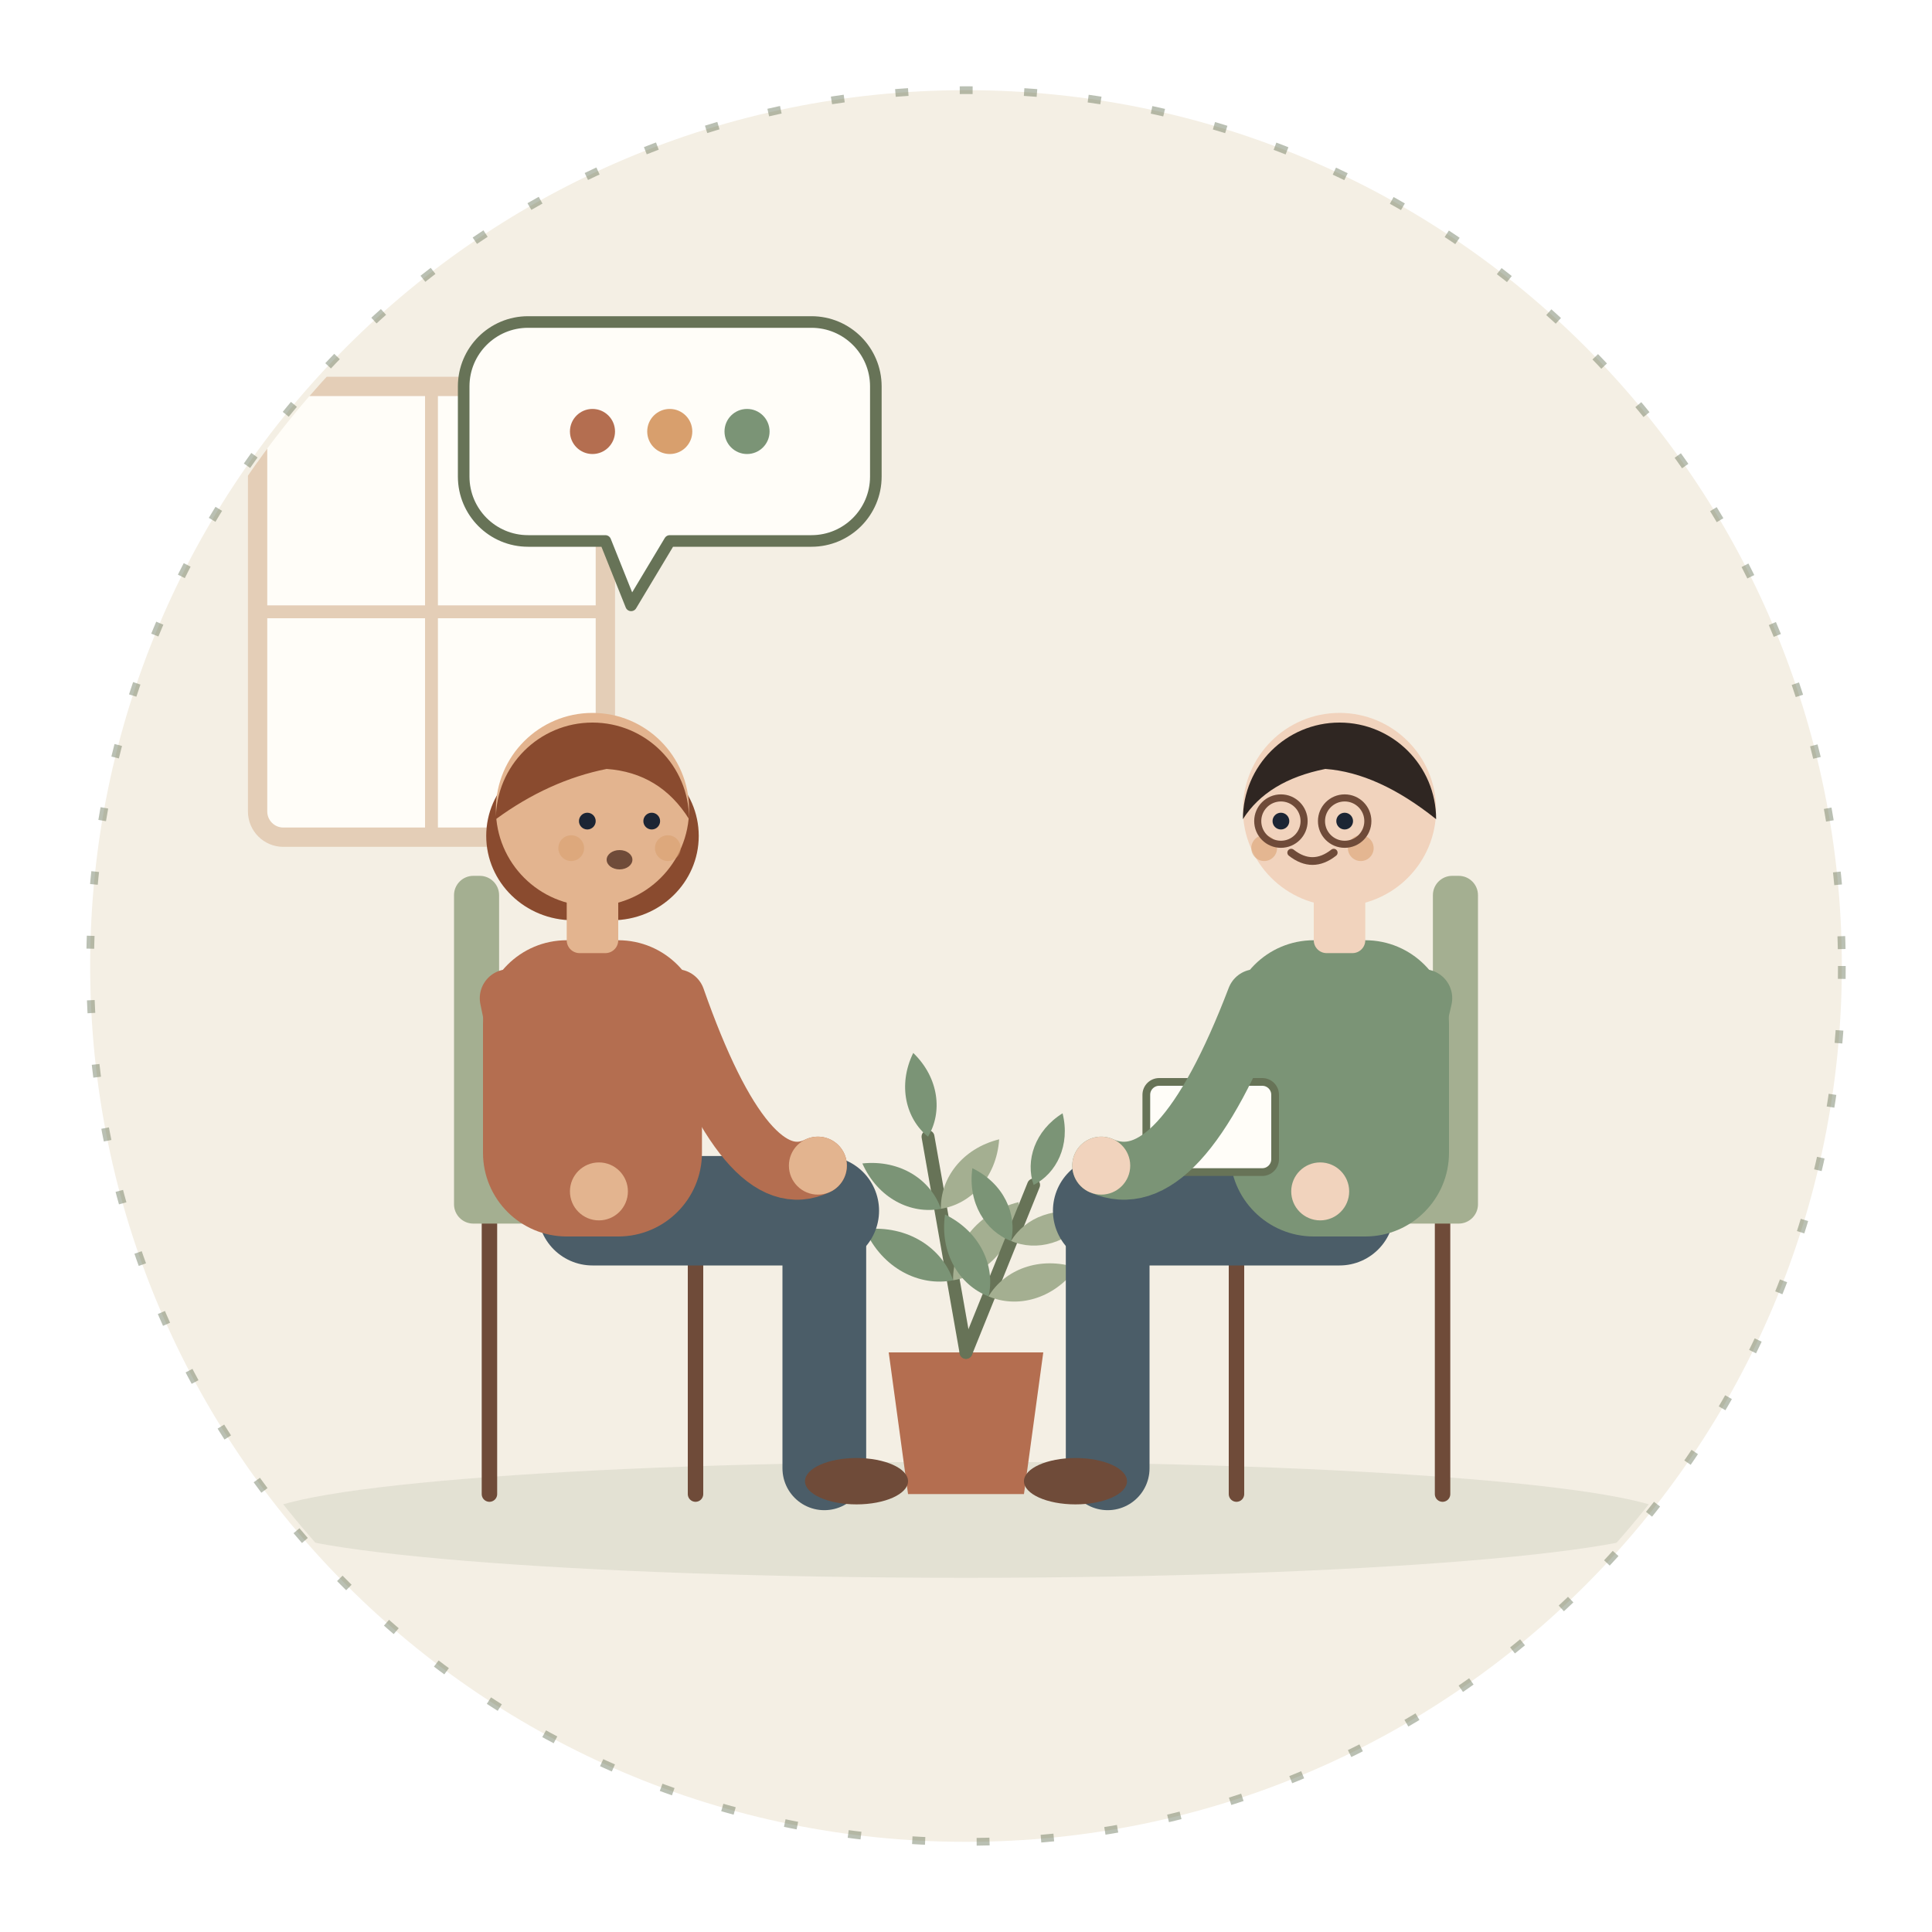
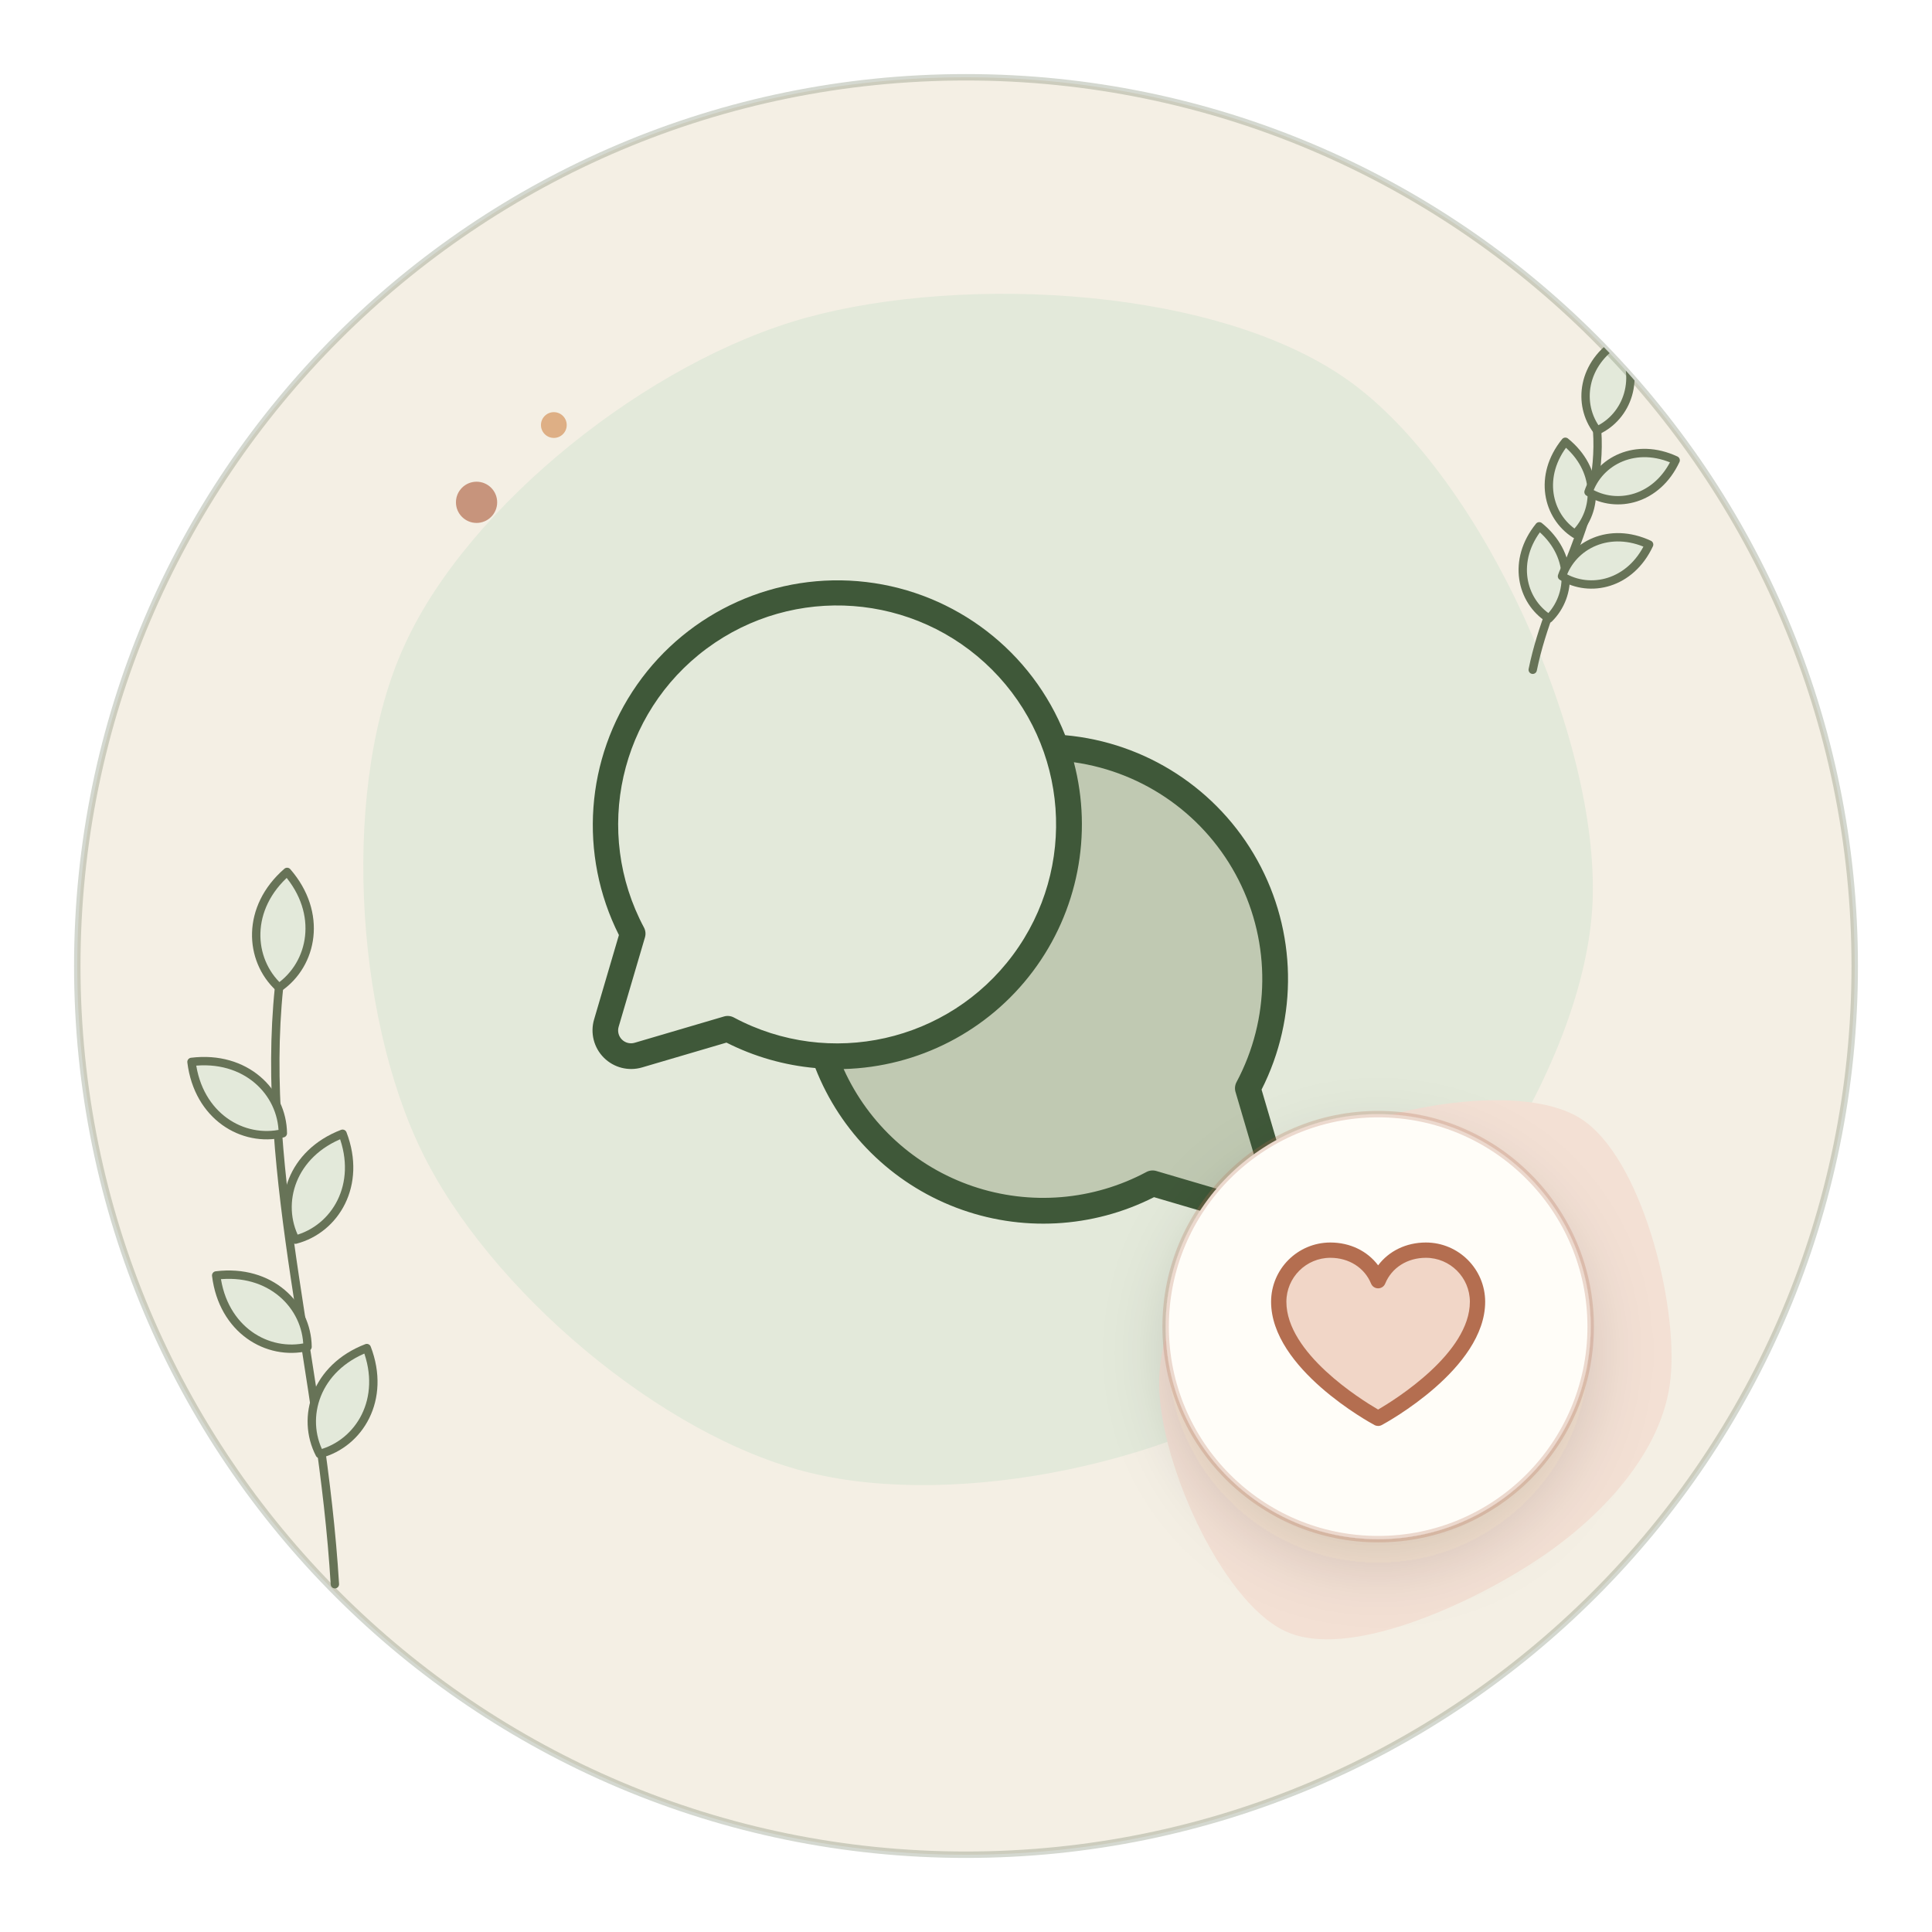
- <svg xmlns="http://www.w3.org/2000/svg" viewBox="0 0 300 300" width="300" height="300" role="img" aria-label="Una sesión de psicología: dos personas sentadas conversando">
-   <circle cx="150" cy="150" r="136" fill="#f4efe4" />
-   <circle cx="150" cy="150" r="136" fill="none" stroke="#677357" stroke-width="1.2" stroke-dasharray="2 8" opacity=".45" />
-   <clipPath id="disco">
-     <circle cx="150" cy="150" r="135" />
-   </clipPath>
+ <svg xmlns="http://www.w3.org/2000/svg" viewBox="0 0 300 300" width="300" height="300" role="img" aria-label="Ilustración de psicología: globos de diálogo y un corazón">
+   <defs>
+     <filter id="sombra" x="-40%" y="-40%" width="180%" height="180%">
+       <feDropShadow dx="0" dy="4" stdDeviation="5" flood-color="#2c2a22" flood-opacity=".14" />
+     </filter>
+     <clipPath id="disco">
+       <circle cx="150" cy="150" r="138" />
+     </clipPath>
+   </defs>
+   <circle cx="150" cy="150" r="138" fill="#f4efe4" />
  <g clip-path="url(#disco)">
-     <ellipse cx="150" cy="236" rx="110" ry="9" fill="#677357" opacity=".12" />
-     <rect x="40.0" y="60.0" width="54.0" height="70.0" rx="4.0" fill="#fffdf8" stroke="#e4ceb7" stroke-width="3" />
-     <path d="M67 60 V130 M40 95 H94" stroke="#e4ceb7" stroke-width="2" fill="none" stroke-linecap="round" stroke-linejoin="round" />
-     <path d="M138.0 210.0 h24.0 l-3 22.0 h-18.0 z" fill="#b46e50" />
-     <path d="M150.0 210.0 L144.1 176.5" stroke="#677357" stroke-width="2" fill="none" stroke-linecap="round" stroke-linejoin="round" />
-     <path d="M0 0 C7 -8 8 -21 0 -32 C-8 -21 -7 -8 0 0 Z" transform="translate(148.0 198.8) rotate(-60) scale(0.495)" fill="#7b9476" opacity="1.0" />
-     <path d="M0 0 C7 -8 8 -21 0 -32 C-8 -21 -7 -8 0 0 Z" transform="translate(148.0 198.8) rotate(40) scale(0.495)" fill="#a4af91" opacity="1.0" />
-     <path d="M0 0 C7 -8 8 -21 0 -32 C-8 -21 -7 -8 0 0 Z" transform="translate(146.1 187.7) rotate(-60) scale(0.44)" fill="#7b9476" opacity="1.0" />
-     <path d="M0 0 C7 -8 8 -21 0 -32 C-8 -21 -7 -8 0 0 Z" transform="translate(146.1 187.7) rotate(40) scale(0.44)" fill="#a4af91" opacity="1.0" />
-     <path d="M0 0 C7 -8 8 -21 0 -32 C-8 -21 -7 -8 0 0 Z" transform="translate(144.1 176.5) rotate(-10) scale(0.4125)" fill="#7b9476" opacity="1.0" />
-     <path d="M150.0 210.0 L160.5 184.0" stroke="#677357" stroke-width="2" fill="none" stroke-linecap="round" stroke-linejoin="round" />
-     <path d="M0 0 C7 -8 8 -21 0 -32 C-8 -21 -7 -8 0 0 Z" transform="translate(153.5 201.3) rotate(-28) scale(0.45)" fill="#7b9476" opacity="1.0" />
-     <path d="M0 0 C7 -8 8 -21 0 -32 C-8 -21 -7 -8 0 0 Z" transform="translate(153.5 201.3) rotate(72) scale(0.45)" fill="#a4af91" opacity="1.0" />
-     <path d="M0 0 C7 -8 8 -21 0 -32 C-8 -21 -7 -8 0 0 Z" transform="translate(157.0 192.7) rotate(-28) scale(0.4)" fill="#7b9476" opacity="1.0" />
-     <path d="M0 0 C7 -8 8 -21 0 -32 C-8 -21 -7 -8 0 0 Z" transform="translate(157.0 192.7) rotate(72) scale(0.4)" fill="#a4af91" opacity="1.0" />
-     <path d="M0 0 C7 -8 8 -21 0 -32 C-8 -21 -7 -8 0 0 Z" transform="translate(160.5 184.0) rotate(22) scale(0.375)" fill="#7b9476" opacity="1.0" />
-     <path d="M76.0 232 V188.0 M108.0 232 V188.0" stroke="#6f4b39" stroke-width="2.4" fill="none" stroke-linecap="round" stroke-linejoin="round" />
-     <rect x="72.0" y="183.0" width="40.0" height="7.0" rx="3.0" fill="#a4af91" />
-     <rect x="70.5" y="136.0" width="7.0" height="54.0" rx="3.0" fill="#a4af91" />
-     <rect x="75.5" y="116.7" width="33.0" height="26.2" rx="13.5" fill="#8a4b2f" />
-     <path d="M92.0 188.0 H128.0" stroke="#4b5d68" stroke-width="17" fill="none" stroke-linecap="round" stroke-linejoin="round" />
-     <path d="M128.0 188.0 V228.0" stroke="#4b5d68" stroke-width="13" fill="none" stroke-linecap="round" stroke-linejoin="round" />
-     <ellipse cx="133.0" cy="230.0" rx="8.0" ry="3.6" fill="#6f4b39" />
-     <rect x="75.0" y="146.0" width="34.0" height="46.0" rx="13.0" fill="#b46e50" />
-     <rect x="88.0" y="138.0" width="8.0" height="10.0" rx="2.0" fill="#e3b48f" />
-     <circle cx="92.0" cy="125.7" r="15.0" fill="#e3b48f" opacity="1.0" />
-     <path d="M77.0 127.2 A15.0 15.0 0 0 1 107.0 127.2 Q102.5 120.0 94.2 119.4 Q85.2 121.2 77.0 127.2 Z" fill="#8a4b2f" />
-     <circle cx="91.2" cy="127.5" r="1.3" fill="#1c2534" opacity="1.0" />
-     <circle cx="101.2" cy="127.5" r="1.3" fill="#1c2534" opacity="1.0" />
-     <ellipse cx="96.2" cy="133.5" rx="2.0" ry="1.5" fill="#6f4b39" />
-     <circle cx="88.7" cy="131.7" r="2.0" fill="#d89f6d" opacity="0.55" />
-     <circle cx="103.7" cy="131.7" r="2.0" fill="#d89f6d" opacity="0.55" />
-     <path d="M79.0 155.0 Q86.0 190.4 93.0 185.0" stroke="#b46e50" stroke-width="9.0" fill="none" stroke-linecap="round" />
-     <circle cx="93.0" cy="185.0" r="4.5" fill="#e3b48f" opacity="1.0" />
-     <path d="M105.0 155.0 Q116.0 186.4 127.0 181.0" stroke="#b46e50" stroke-width="9.0" fill="none" stroke-linecap="round" />
-     <circle cx="127.0" cy="181.0" r="4.5" fill="#e3b48f" opacity="1.0" />
-     <path d="M192.0 232 V188.0 M224.0 232 V188.0" stroke="#6f4b39" stroke-width="2.4" fill="none" stroke-linecap="round" stroke-linejoin="round" />
-     <rect x="188.0" y="183.0" width="40.0" height="7.0" rx="3.0" fill="#a4af91" />
-     <rect x="222.5" y="136.0" width="7.0" height="54.0" rx="3.0" fill="#a4af91" />
-     <path d="M208.0 188.0 H172.0" stroke="#4b5d68" stroke-width="17" fill="none" stroke-linecap="round" stroke-linejoin="round" />
-     <path d="M172.0 188.0 V228.0" stroke="#4b5d68" stroke-width="13" fill="none" stroke-linecap="round" stroke-linejoin="round" />
-     <ellipse cx="167.0" cy="230.0" rx="8.0" ry="3.6" fill="#6f4b39" />
-     <rect x="191.0" y="146.0" width="34.0" height="46.0" rx="13.0" fill="#7b9476" />
-     <rect x="204.0" y="138.0" width="8.0" height="10.0" rx="2.0" fill="#f1d3bd" />
-     <circle cx="208.0" cy="125.7" r="15.0" fill="#f1d3bd" opacity="1.0" />
-     <path d="M193.0 127.2 A15.0 15.0 0 0 1 223.0 127.2 Q214.0 120.0 205.8 119.4 Q196.8 121.2 193.0 127.2 Z" fill="#2f2622" />
-     <circle cx="198.9" cy="127.5" r="1.3" fill="#1c2534" opacity="1.0" />
-     <circle cx="208.8" cy="127.5" r="1.3" fill="#1c2534" opacity="1.0" />
-     <path d="M200.5 132.4 Q203.8 135.0 207.1 132.4" stroke="#6f4b39" stroke-width="1.2" fill="none" stroke-linecap="round" stroke-linejoin="round" />
-     <circle cx="196.3" cy="131.7" r="2.0" fill="#d89f6d" opacity="0.55" />
-     <circle cx="211.3" cy="131.7" r="2.0" fill="#d89f6d" opacity="0.55" />
-     <circle cx="198.9" cy="127.5" r="3.6" fill="none" stroke="#6f4b39" stroke-width="1.1" />
-     <circle cx="208.8" cy="127.5" r="3.6" fill="none" stroke="#6f4b39" stroke-width="1.1" />
-     <rect x="178.0" y="168.0" width="20.0" height="14.0" rx="2.0" fill="#fffdf8" stroke="#677357" stroke-width="1.2" />
-     <path d="M195.0 155.0 Q183.0 186.4 171.0 181.0" stroke="#7b9476" stroke-width="9.0" fill="none" stroke-linecap="round" />
-     <circle cx="171.0" cy="181.0" r="4.5" fill="#f1d3bd" opacity="1.0" />
-     <path d="M221.0 155.0 Q213.0 190.4 205.0 185.0" stroke="#7b9476" stroke-width="9.0" fill="none" stroke-linecap="round" />
-     <circle cx="205.0" cy="185.0" r="4.5" fill="#f1d3bd" opacity="1.0" />
-     <path d="M82 50 h44 a10 10 0 0 1 10 10 v14 a10 10 0 0 1 -10 10 H104 l-6 10 l-4 -10 H82 a10 10 0 0 1 -10 -10 v-14 a10 10 0 0 1 10 -10 z" fill="#fffdf8" stroke="#677357" stroke-width="1.8" stroke-linejoin="round" />
-     <circle cx="92.0" cy="67.0" r="3.5" fill="#b46e50" opacity="1.0" />
-     <circle cx="104.0" cy="67.0" r="3.5" fill="#d89f6d" opacity="1.0" />
-     <circle cx="116.0" cy="67.0" r="3.5" fill="#7b9476" opacity="1.0" />
+     <path d="M247.3 140.0 C246.2 165.5 224.0 197.6 203.8 212.4 C183.5 227.2 148.8 234.3 125.8 228.7 C102.7 223.1 75.9 200.2 65.5 178.8 C55.0 157.3 52.9 121.5 62.9 100.0 C72.8 78.4 100.8 56.0 125.3 49.3 C149.8 42.6 189.8 44.5 210.1 59.6 C230.4 74.7 248.3 114.5 247.3 140.0 Z" fill="#e3e9da" />
+     <path d="M259.4 214.0 C258.3 225.5 248.4 235.9 238.4 242.4 C228.4 249.0 209.1 258.0 199.4 253.2 C189.6 248.5 179.6 226.4 180.0 214.0 C180.4 201.6 190.8 185.6 201.7 178.8 C212.6 172.1 235.7 167.7 245.3 173.6 C254.9 179.5 260.6 202.5 259.4 214.0 Z" fill="#f3e0d4" />
+     <g transform="translate(52 246) rotate(-14) scale(1.0 1.0)" fill="none" stroke="#677357" stroke-width="1.30" stroke-linecap="round" stroke-linejoin="round">
+       <path d="M0 0 C6 -32.2 4 -64.4 14 -92.0" />
+       <path d="M0 0 C5 -4 6 -12 0 -18 C-6 -12 -5 -4 0 0 Z" transform="translate(2.6 -20.2) rotate(38)" fill="#e3e9da" />
+       <path d="M0 0 C5 -4 6 -12 0 -18 C-6 -12 -5 -4 0 0 Z" transform="translate(4.8 -36.8) rotate(-38)" fill="#e3e9da" />
+       <path d="M0 0 C5 -4 6 -12 0 -18 C-6 -12 -5 -4 0 0 Z" transform="translate(7.0 -53.4) rotate(38)" fill="#e3e9da" />
+       <path d="M0 0 C5 -4 6 -12 0 -18 C-6 -12 -5 -4 0 0 Z" transform="translate(9.1 -69.9) rotate(-38)" fill="#e3e9da" />
+       <path d="M0 0 C5 -4 6 -12 0 -18 C-6 -12 -5 -4 0 0 Z" transform="translate(14 -92.0) rotate(18)" fill="#e3e9da" />
+     </g>
+     <g transform="translate(238 104) rotate(32) scale(-0.8 0.8)" fill="none" stroke="#677357" stroke-width="1.62" stroke-linecap="round" stroke-linejoin="round">
+       <path d="M0 0 C6 -16.1 4 -32.2 14 -46.0" />
+       <path d="M0 0 C5 -4 6 -12 0 -18 C-6 -12 -5 -4 0 0 Z" transform="translate(2.6 -10.1) rotate(38)" fill="#e3e9da" />
+       <path d="M0 0 C5 -4 6 -12 0 -18 C-6 -12 -5 -4 0 0 Z" transform="translate(4.8 -18.4) rotate(-38)" fill="#e3e9da" />
+       <path d="M0 0 C5 -4 6 -12 0 -18 C-6 -12 -5 -4 0 0 Z" transform="translate(7.0 -26.7) rotate(38)" fill="#e3e9da" />
+       <path d="M0 0 C5 -4 6 -12 0 -18 C-6 -12 -5 -4 0 0 Z" transform="translate(9.1 -35.0) rotate(-38)" fill="#e3e9da" />
+       <path d="M0 0 C5 -4 6 -12 0 -18 C-6 -12 -5 -4 0 0 Z" transform="translate(14 -46.0) rotate(18)" fill="#e3e9da" />
+     </g>
+     <g transform="translate(82.0 76.0) scale(0.5)">
+       <path d="M231.66,213.73a8,8,0,0,1-9.93,9.93L194,215.5A72.05,72.05,0,0,1,92.06,175.89h0c1.31.07,2.62.11,3.94.11a72,72,0,0,0,67.93-95.88h0A72,72,0,0,1,223.5,186Z" fill="#a4af91" opacity="0.55" />
+       <g fill="#3f5839">
+         <path d="M227.79,186.39a76,76,0,0,0-61-110.07A76,76,0,1,0,28.21,138.39L20.5,164.6a12,12,0,0,0,14.9,14.9l26.21-7.71a75.93,75.93,0,0,0,27.6,7.9,76,76,0,0,0,105.18,40.1l26.21,7.71a12,12,0,0,0,14.9-14.9ZM60.9,163.66l-27.76,8.17a4,4,0,0,1-5-5l8.17-27.76a4.07,4.07,0,0,0-.31-3A68,68,0,1,1,63.92,164,4.06,4.06,0,0,0,60.9,163.66Zm165.92,55.16a4,4,0,0,1-4,1l-27.76-8.17a4.07,4.07,0,0,0-3,.31A68,68,0,0,1,98,180a76,76,0,0,0,71.5-95.28A68,68,0,0,1,220,184.08a4.07,4.07,0,0,0-.31,3l8.17,27.76A4,4,0,0,1,226.82,218.82Z" />
+       </g>
+     </g>
+     <circle cx="214" cy="206" r="33" fill="#fffdf8" filter="url(#sombra)" />
+     <circle cx="214" cy="206" r="33" fill="none" stroke="#b46e50" stroke-opacity=".25" stroke-width="1" />
+     <g transform="translate(195.0 187.0) scale(0.1484)">
+       <path d="M232,102c0,66-104,122-104,122S24,168,24,102A54,54,0,0,1,78,48c22.59,0,41.94,12.31,50,32,8.06-19.69,27.41-32,50-32A54,54,0,0,1,232,102Z" fill="#f1d6c7" opacity="1" />
+       <g fill="#b46e50">
+         <path d="M178,40c-20.65,0-38.73,8.88-50,23.89C116.73,48.88,98.65,40,78,40a62.07,62.07,0,0,0-62,62c0,70,103.79,126.66,108.21,129a8,8,0,0,0,7.58,0C136.21,228.66,240,172,240,102A62.07,62.07,0,0,0,178,40ZM128,214.8C109.74,204.16,32,155.69,32,102A46.06,46.06,0,0,1,78,56c19.45,0,35.78,10.36,42.6,27a8,8,0,0,0,14.8,0c6.82-16.67,23.15-27,42.6-27a46.06,46.06,0,0,1,46,46C224,155.61,146.24,204.15,128,214.8Z" />
+       </g>
+     </g>
+     <circle cx="74" cy="78" r="3.2" fill="#b46e50" opacity=".7" />
+     <circle cx="86" cy="66" r="2" fill="#d89f6d" opacity=".8" />
  </g>
+   <circle cx="150" cy="150" r="138" fill="none" stroke="#677357" stroke-opacity=".28" stroke-width="1" />
</svg>
